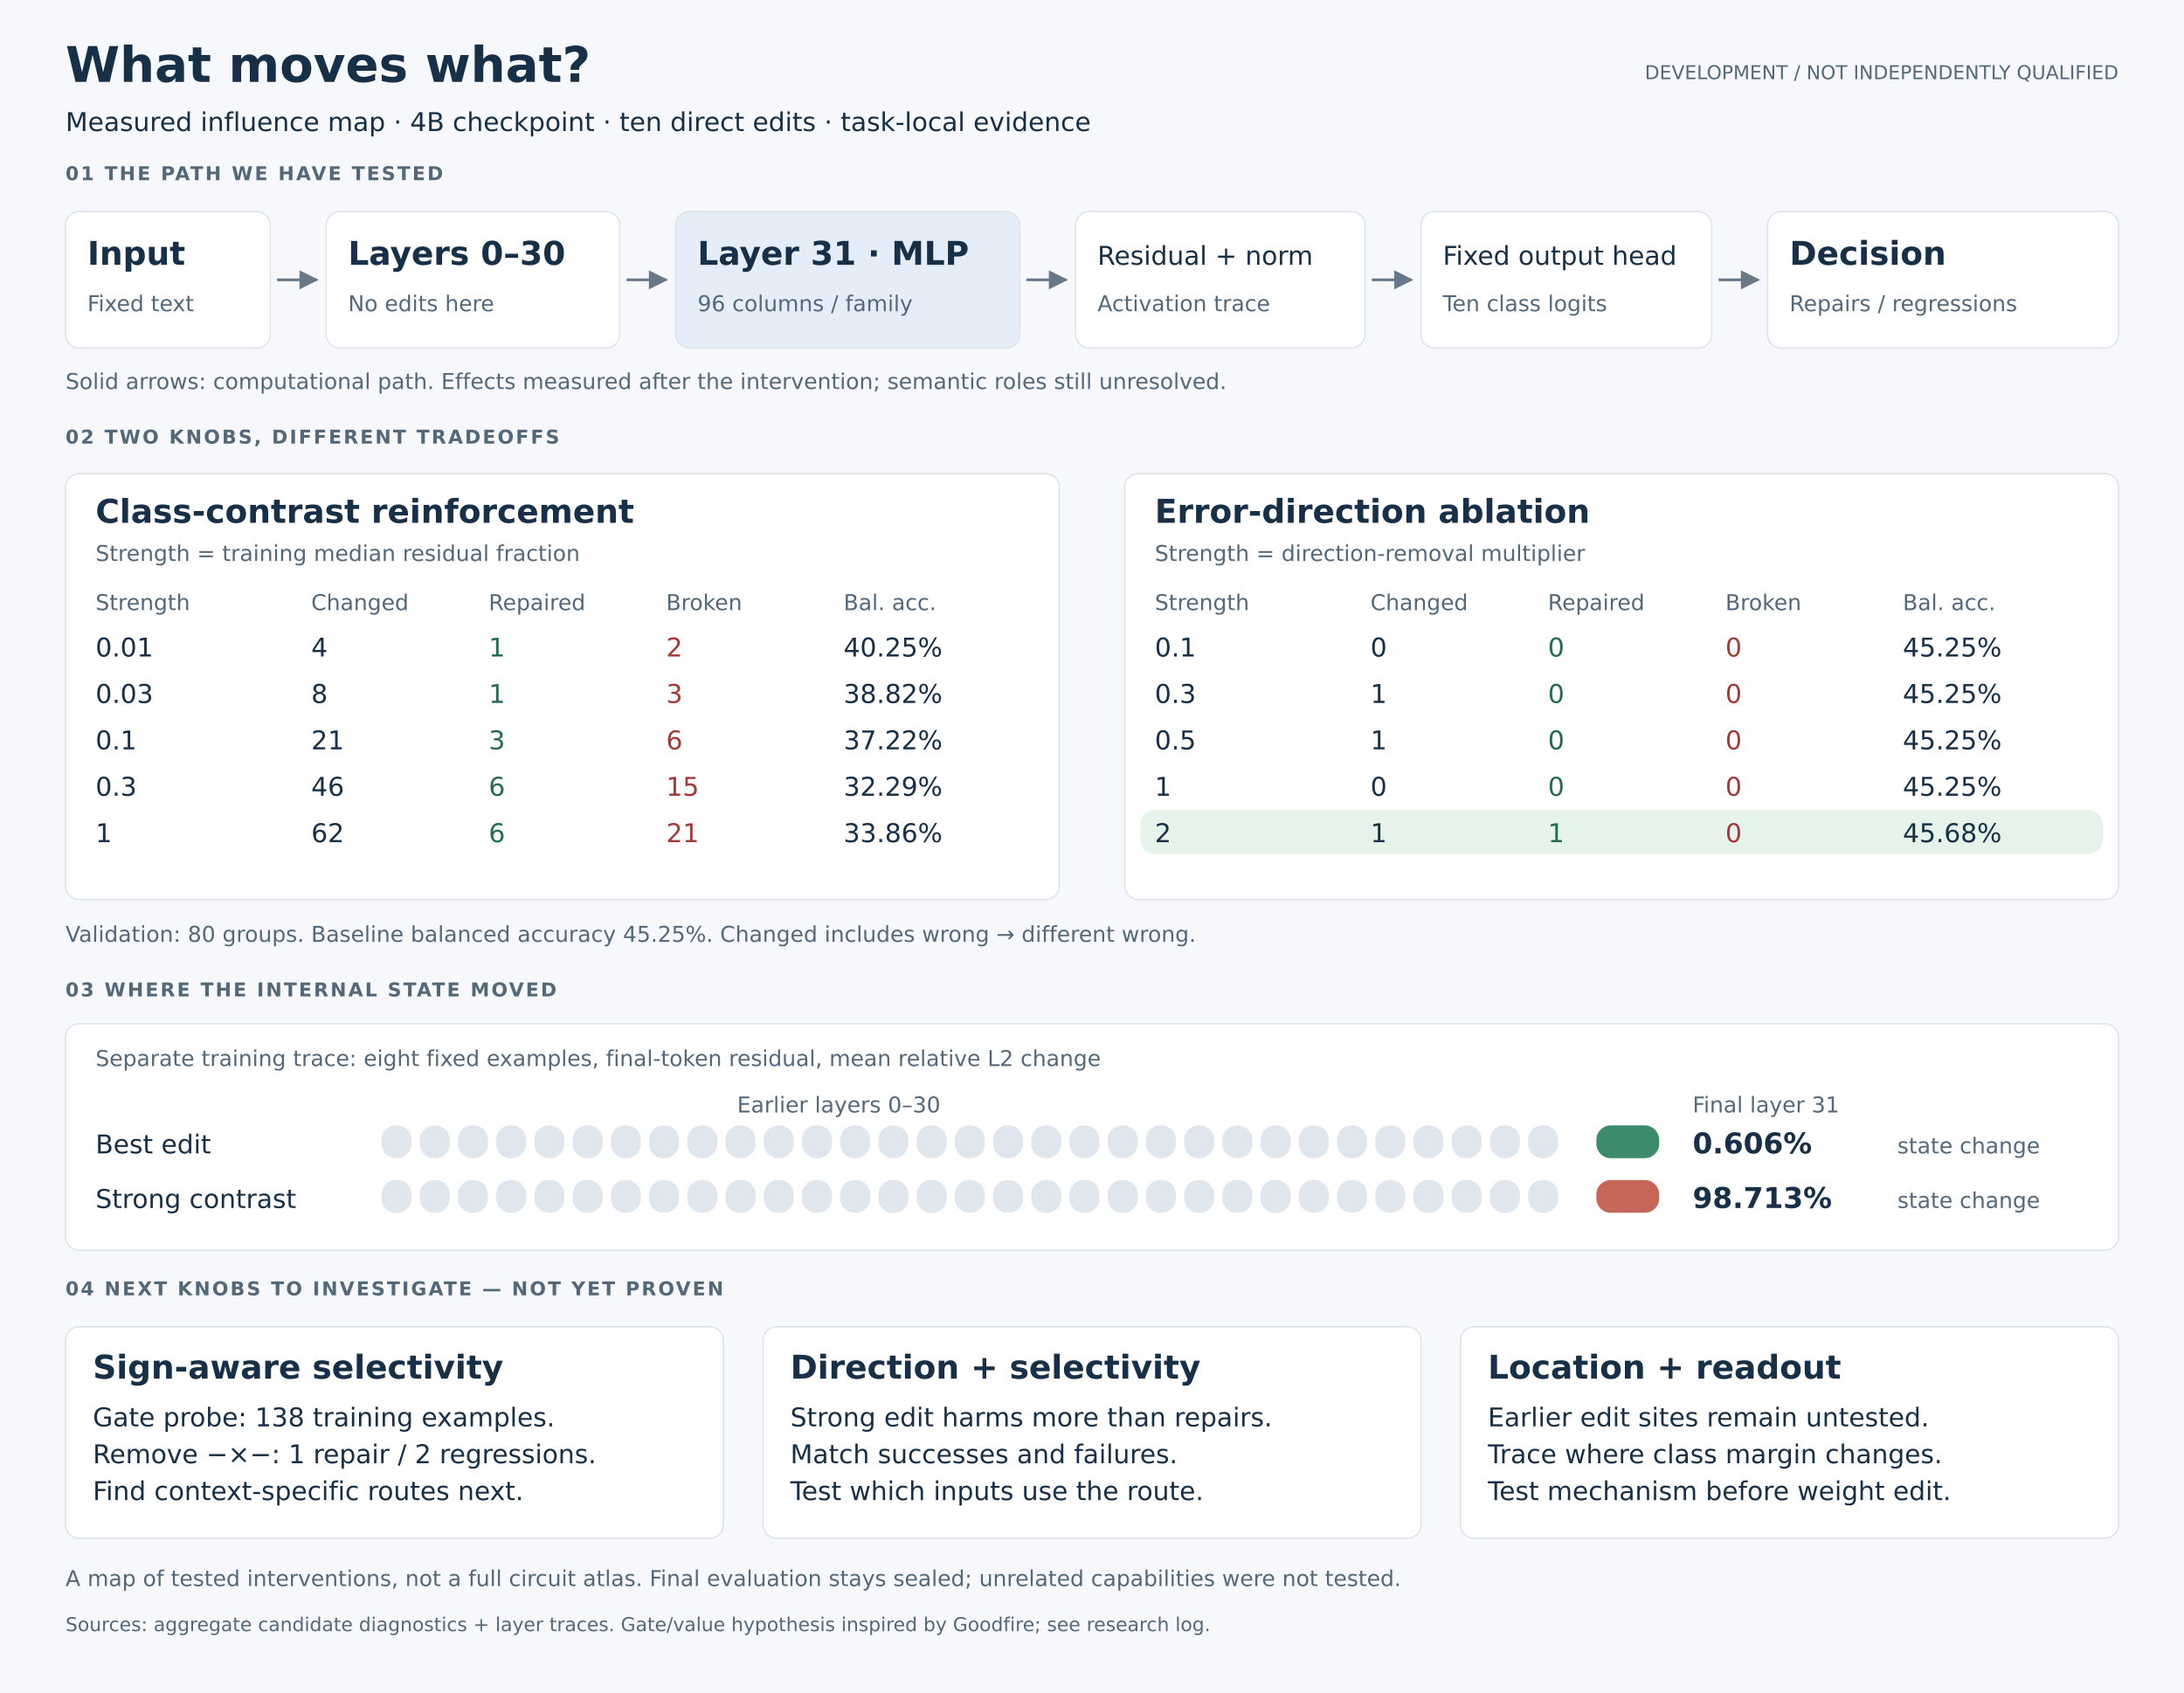
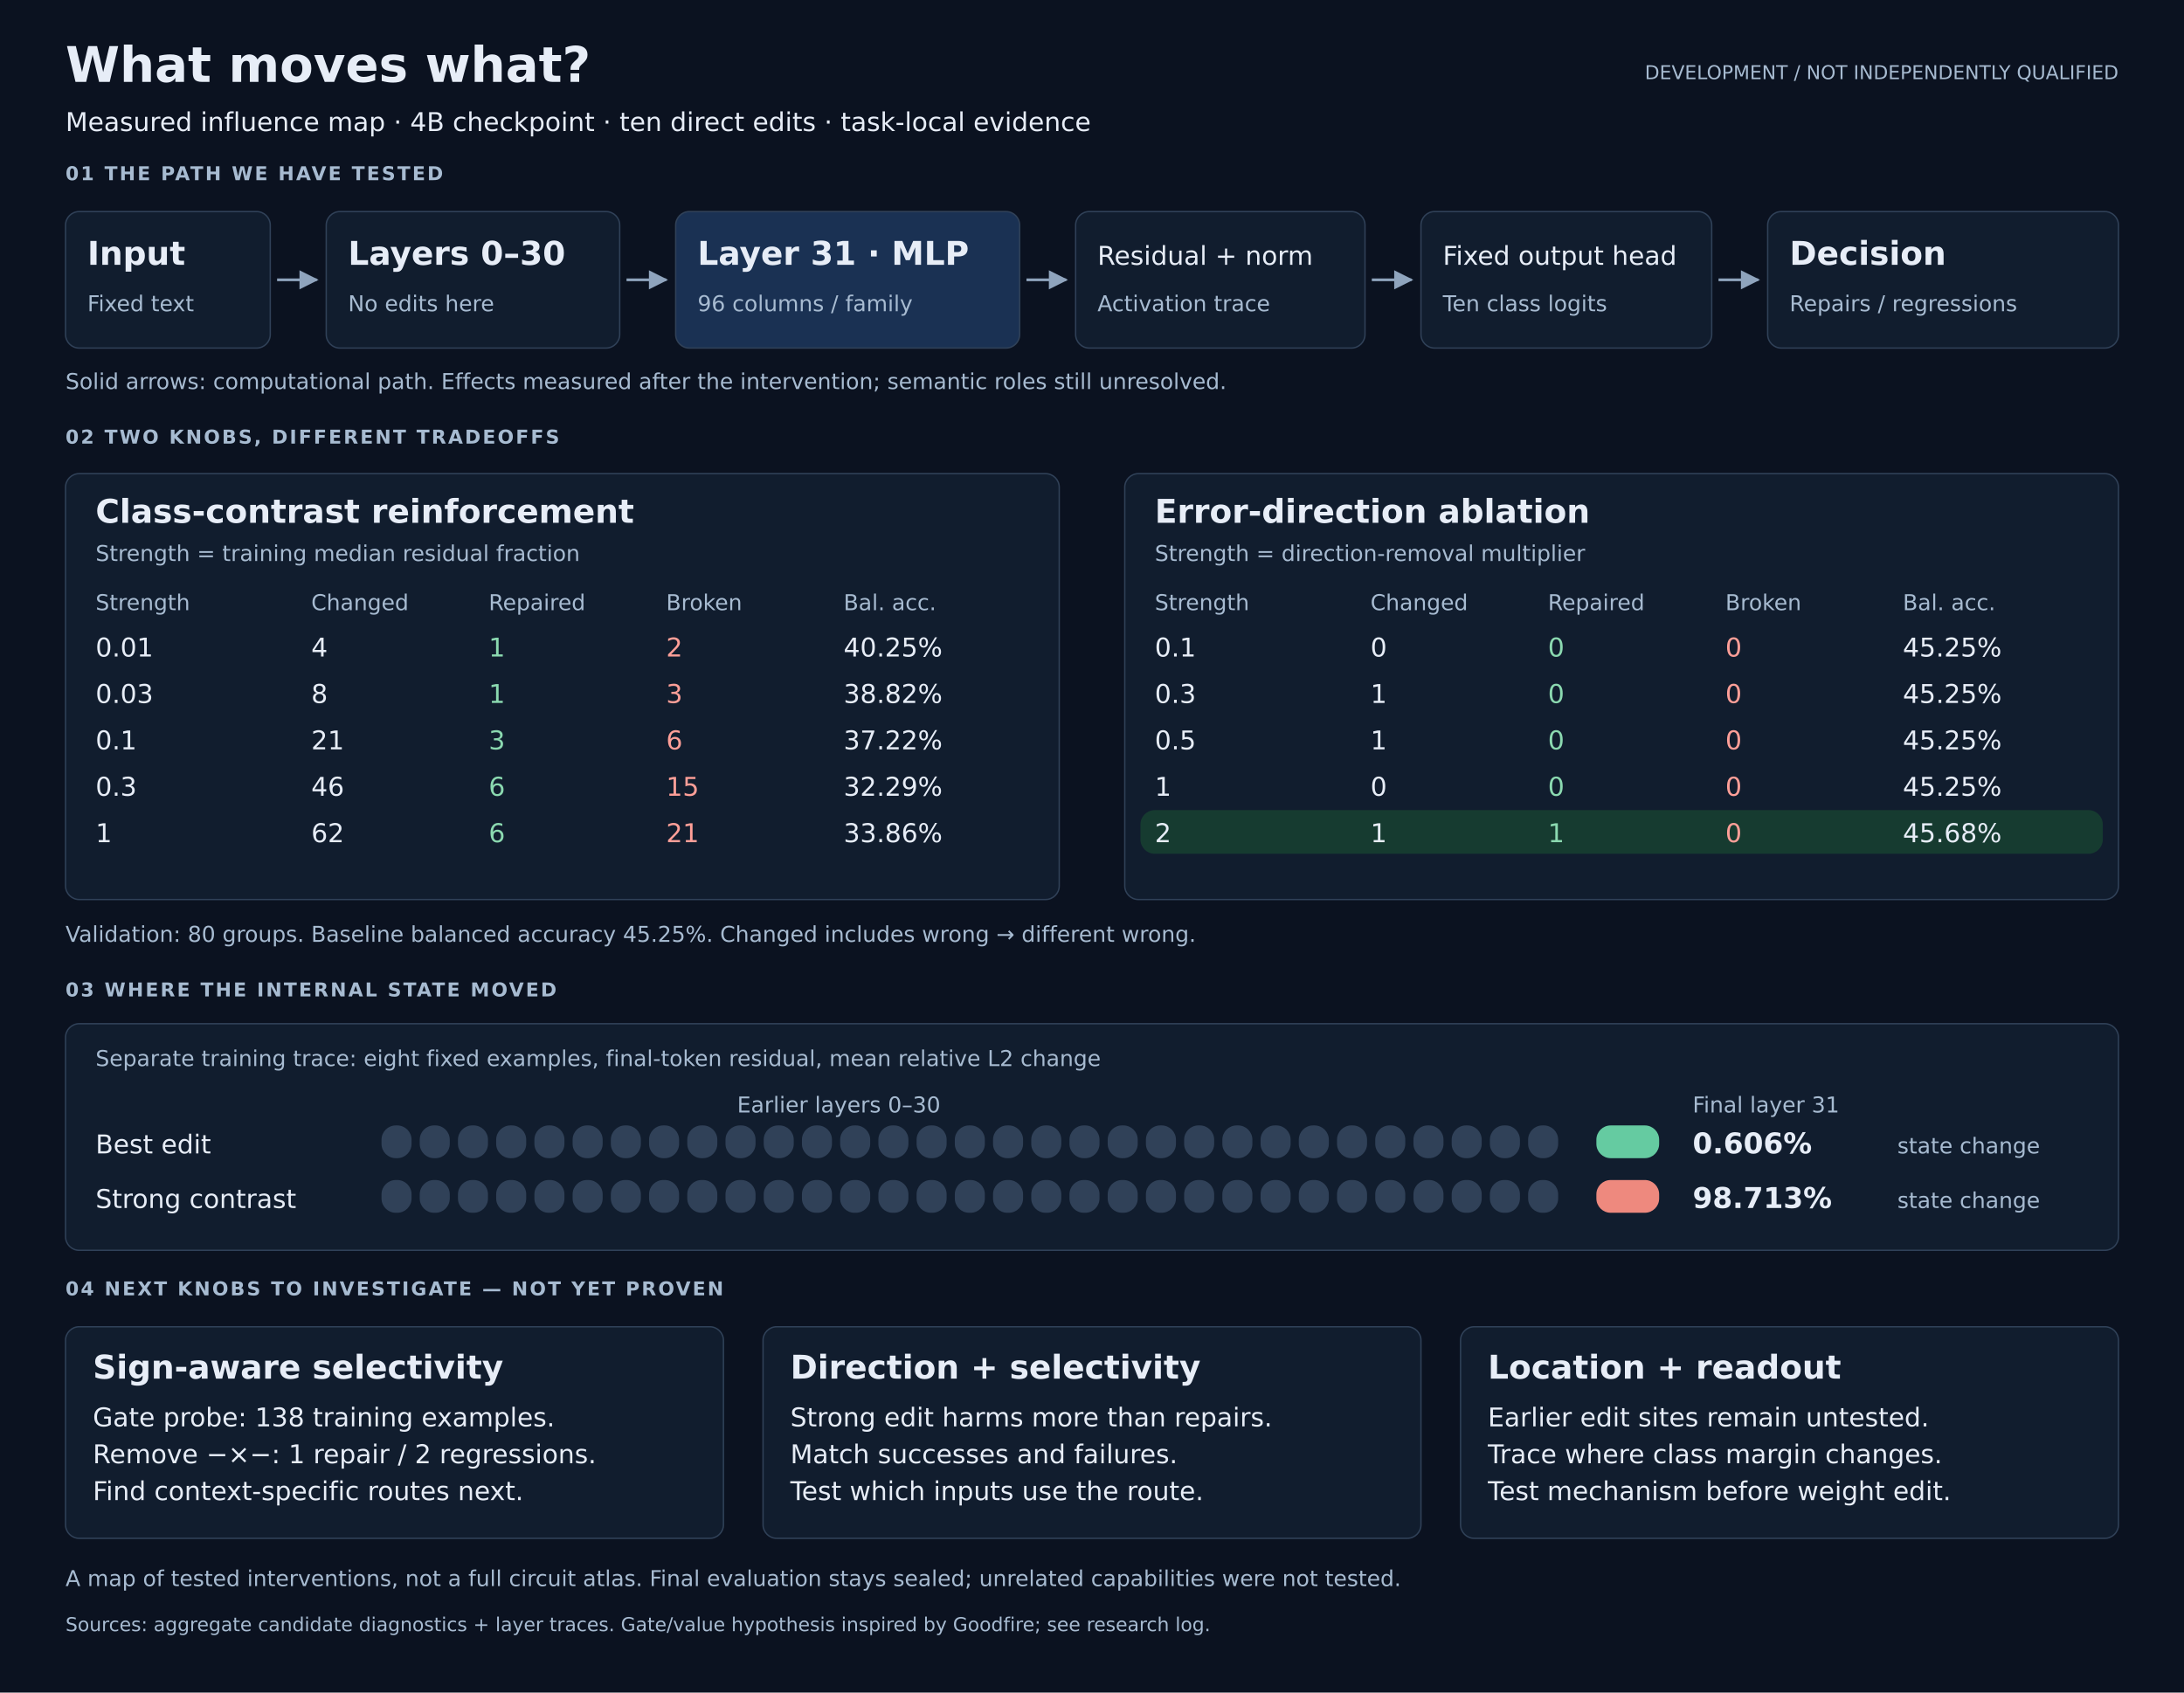
<svg xmlns="http://www.w3.org/2000/svg" width="1600" height="1240" viewBox="0 0 1600 1240" role="img" aria-labelledby="title desc">
  <defs>
    <marker id="arrow" viewBox="0 0 10 10" refX="9" refY="5" markerWidth="7" markerHeight="7" orient="auto">
-       <path d="M 0 0 L 10 5 L 0 10 z" fill="#687889" />
+       <path d="M 0 0 L 10 5 L 0 10 z" fill="#8fa4bd" />
    </marker>
  </defs>
-   <style>text{font-family:DejaVu Sans,Arial,sans-serif;fill:#173047}.title{font-size:36px;font-weight:700}.h{font-size:24px;font-weight:700}.body{font-size:19px}.small{font-size:16px;fill:#536879}.tiny{font-size:14px;fill:#536879}.value{font-size:21px;font-weight:700}.label{font-size:14px;font-weight:700;letter-spacing:1.4px;fill:#536879}.edge{fill:none;stroke:#687889;stroke-width:2;marker-end:url(#arrow)}</style>
-   <rect width="1600" height="1240" fill="#f6f8fb" />
+   <style>text{font-family:DejaVu Sans,Arial,sans-serif;fill:#e7edf7}.title{font-size:36px;font-weight:700}.h{font-size:24px;font-weight:700}.body{font-size:19px}.small{font-size:16px;fill:#a7bbd1}.tiny{font-size:14px;fill:#a7bbd1}.value{font-size:21px;font-weight:700}.label{font-size:14px;font-weight:700;letter-spacing:1.4px;fill:#a7bbd1}.edge{fill:none;stroke:#8fa4bd;stroke-width:2;marker-end:url(#arrow)}</style>
+   <rect width="1600" height="1240" fill="#0b1220" />
  <text x="48" y="60" class="title" text-anchor="start">What moves what?</text>
  <text x="48" y="96" class="body" text-anchor="start">Measured influence map · 4B checkpoint · ten direct edits · task-local evidence</text>
  <text x="1552" y="58" class="tiny" text-anchor="end">DEVELOPMENT / NOT INDEPENDENTLY QUALIFIED</text>
  <text x="48" y="132" class="label" text-anchor="start">01   THE PATH WE HAVE TESTED</text>
-   <rect x="48" y="155" width="150" height="100" rx="10" fill="#ffffff" stroke="#dce3eb" />
+   <rect x="48" y="155" width="150" height="100" rx="10" fill="#111d2e" stroke="#304158" />
  <text x="64" y="194" class="h" text-anchor="start">Input</text>
  <text x="64" y="228" class="small" text-anchor="start">Fixed text</text>
-   <rect x="239" y="155" width="215" height="100" rx="10" fill="#ffffff" stroke="#dce3eb" />
+   <rect x="239" y="155" width="215" height="100" rx="10" fill="#111d2e" stroke="#304158" />
  <text x="255" y="194" class="h" text-anchor="start">Layers 0–30</text>
  <text x="255" y="228" class="small" text-anchor="start">No edits here</text>
-   <rect x="495" y="155" width="252" height="100" rx="10" fill="#e5edf9" stroke="#dce3eb" />
+   <rect x="495" y="155" width="252" height="100" rx="10" fill="#1a3153" stroke="#304158" />
  <text x="511" y="194" class="h" text-anchor="start">Layer 31 · MLP</text>
  <text x="511" y="228" class="small" text-anchor="start">96 columns / family</text>
-   <rect x="788" y="155" width="212" height="100" rx="10" fill="#ffffff" stroke="#dce3eb" />
+   <rect x="788" y="155" width="212" height="100" rx="10" fill="#111d2e" stroke="#304158" />
  <text x="804" y="194" class="body" text-anchor="start">Residual + norm</text>
  <text x="804" y="228" class="small" text-anchor="start">Activation trace</text>
-   <rect x="1041" y="155" width="213" height="100" rx="10" fill="#ffffff" stroke="#dce3eb" />
+   <rect x="1041" y="155" width="213" height="100" rx="10" fill="#111d2e" stroke="#304158" />
  <text x="1057" y="194" class="body" text-anchor="start">Fixed output head</text>
  <text x="1057" y="228" class="small" text-anchor="start">Ten class logits</text>
-   <rect x="1295" y="155" width="257" height="100" rx="10" fill="#ffffff" stroke="#dce3eb" />
+   <rect x="1295" y="155" width="257" height="100" rx="10" fill="#111d2e" stroke="#304158" />
  <text x="1311" y="194" class="h" text-anchor="start">Decision</text>
  <text x="1311" y="228" class="small" text-anchor="start">Repairs / regressions</text>
  <path class="edge" d="M203,205 L232,205" />
  <path class="edge" d="M459,205 L488,205" />
  <path class="edge" d="M752,205 L781,205" />
  <path class="edge" d="M1005,205 L1034,205" />
  <path class="edge" d="M1259,205 L1288,205" />
  <text x="48" y="285" class="small" text-anchor="start">Solid arrows: computational path. Effects measured after the intervention; semantic roles still unresolved.</text>
  <text x="48" y="325" class="label" text-anchor="start">02   TWO KNOBS, DIFFERENT TRADEOFFS</text>
-   <rect x="48" y="347" width="728" height="312" rx="10" fill="#ffffff" stroke="#dce3eb" />
+   <rect x="48" y="347" width="728" height="312" rx="10" fill="#111d2e" stroke="#304158" />
  <text x="70" y="383" class="h" text-anchor="start">Class-contrast reinforcement</text>
  <text x="70" y="411" class="small" text-anchor="start">Strength = training median residual fraction</text>
  <text x="70" y="447" class="small" text-anchor="start">Strength</text>
  <text x="228" y="447" class="small" text-anchor="start">Changed</text>
  <text x="358" y="447" class="small" text-anchor="start">Repaired</text>
  <text x="488" y="447" class="small" text-anchor="start">Broken</text>
  <text x="618" y="447" class="small" text-anchor="start">Bal. acc.</text>
  <text x="70" y="481" class="body" text-anchor="start">0.01</text>
  <text x="228" y="481" class="body" text-anchor="start">4</text>
-   <text x="358" y="481" class="body" text-anchor="start" style="fill:#236c4d">1</text>
-   <text x="488" y="481" class="body" text-anchor="start" style="fill:#a43a38">2</text>
+   <text x="358" y="481" class="body" text-anchor="start" style="fill:#8bd9b0">1</text>
+   <text x="488" y="481" class="body" text-anchor="start" style="fill:#ff9f98">2</text>
  <text x="618" y="481" class="body" text-anchor="start">40.25%</text>
  <text x="70" y="515" class="body" text-anchor="start">0.03</text>
  <text x="228" y="515" class="body" text-anchor="start">8</text>
-   <text x="358" y="515" class="body" text-anchor="start" style="fill:#236c4d">1</text>
-   <text x="488" y="515" class="body" text-anchor="start" style="fill:#a43a38">3</text>
+   <text x="358" y="515" class="body" text-anchor="start" style="fill:#8bd9b0">1</text>
+   <text x="488" y="515" class="body" text-anchor="start" style="fill:#ff9f98">3</text>
  <text x="618" y="515" class="body" text-anchor="start">38.82%</text>
  <text x="70" y="549" class="body" text-anchor="start">0.1</text>
  <text x="228" y="549" class="body" text-anchor="start">21</text>
-   <text x="358" y="549" class="body" text-anchor="start" style="fill:#236c4d">3</text>
-   <text x="488" y="549" class="body" text-anchor="start" style="fill:#a43a38">6</text>
+   <text x="358" y="549" class="body" text-anchor="start" style="fill:#8bd9b0">3</text>
+   <text x="488" y="549" class="body" text-anchor="start" style="fill:#ff9f98">6</text>
  <text x="618" y="549" class="body" text-anchor="start">37.22%</text>
  <text x="70" y="583" class="body" text-anchor="start">0.3</text>
  <text x="228" y="583" class="body" text-anchor="start">46</text>
-   <text x="358" y="583" class="body" text-anchor="start" style="fill:#236c4d">6</text>
-   <text x="488" y="583" class="body" text-anchor="start" style="fill:#a43a38">15</text>
+   <text x="358" y="583" class="body" text-anchor="start" style="fill:#8bd9b0">6</text>
+   <text x="488" y="583" class="body" text-anchor="start" style="fill:#ff9f98">15</text>
  <text x="618" y="583" class="body" text-anchor="start">32.29%</text>
  <text x="70" y="617" class="body" text-anchor="start">1</text>
  <text x="228" y="617" class="body" text-anchor="start">62</text>
-   <text x="358" y="617" class="body" text-anchor="start" style="fill:#236c4d">6</text>
-   <text x="488" y="617" class="body" text-anchor="start" style="fill:#a43a38">21</text>
+   <text x="358" y="617" class="body" text-anchor="start" style="fill:#8bd9b0">6</text>
+   <text x="488" y="617" class="body" text-anchor="start" style="fill:#ff9f98">21</text>
  <text x="618" y="617" class="body" text-anchor="start">33.86%</text>
-   <rect x="824" y="347" width="728" height="312" rx="10" fill="#ffffff" stroke="#dce3eb" />
+   <rect x="824" y="347" width="728" height="312" rx="10" fill="#111d2e" stroke="#304158" />
  <text x="846" y="383" class="h" text-anchor="start">Error-direction ablation</text>
  <text x="846" y="411" class="small" text-anchor="start">Strength = direction-removal multiplier</text>
  <text x="846" y="447" class="small" text-anchor="start">Strength</text>
  <text x="1004" y="447" class="small" text-anchor="start">Changed</text>
  <text x="1134" y="447" class="small" text-anchor="start">Repaired</text>
  <text x="1264" y="447" class="small" text-anchor="start">Broken</text>
  <text x="1394" y="447" class="small" text-anchor="start">Bal. acc.</text>
  <text x="846" y="481" class="body" text-anchor="start">0.1</text>
  <text x="1004" y="481" class="body" text-anchor="start">0</text>
-   <text x="1134" y="481" class="body" text-anchor="start" style="fill:#236c4d">0</text>
-   <text x="1264" y="481" class="body" text-anchor="start" style="fill:#a43a38">0</text>
+   <text x="1134" y="481" class="body" text-anchor="start" style="fill:#8bd9b0">0</text>
+   <text x="1264" y="481" class="body" text-anchor="start" style="fill:#ff9f98">0</text>
  <text x="1394" y="481" class="body" text-anchor="start">45.25%</text>
  <text x="846" y="515" class="body" text-anchor="start">0.3</text>
  <text x="1004" y="515" class="body" text-anchor="start">1</text>
-   <text x="1134" y="515" class="body" text-anchor="start" style="fill:#236c4d">0</text>
-   <text x="1264" y="515" class="body" text-anchor="start" style="fill:#a43a38">0</text>
+   <text x="1134" y="515" class="body" text-anchor="start" style="fill:#8bd9b0">0</text>
+   <text x="1264" y="515" class="body" text-anchor="start" style="fill:#ff9f98">0</text>
  <text x="1394" y="515" class="body" text-anchor="start">45.25%</text>
  <text x="846" y="549" class="body" text-anchor="start">0.5</text>
  <text x="1004" y="549" class="body" text-anchor="start">1</text>
-   <text x="1134" y="549" class="body" text-anchor="start" style="fill:#236c4d">0</text>
-   <text x="1264" y="549" class="body" text-anchor="start" style="fill:#a43a38">0</text>
+   <text x="1134" y="549" class="body" text-anchor="start" style="fill:#8bd9b0">0</text>
+   <text x="1264" y="549" class="body" text-anchor="start" style="fill:#ff9f98">0</text>
  <text x="1394" y="549" class="body" text-anchor="start">45.25%</text>
  <text x="846" y="583" class="body" text-anchor="start">1</text>
  <text x="1004" y="583" class="body" text-anchor="start">0</text>
-   <text x="1134" y="583" class="body" text-anchor="start" style="fill:#236c4d">0</text>
-   <text x="1264" y="583" class="body" text-anchor="start" style="fill:#a43a38">0</text>
+   <text x="1134" y="583" class="body" text-anchor="start" style="fill:#8bd9b0">0</text>
+   <text x="1264" y="583" class="body" text-anchor="start" style="fill:#ff9f98">0</text>
  <text x="1394" y="583" class="body" text-anchor="start">45.25%</text>
-   <rect x="836" y="594" width="704" height="31" rx="10" fill="#e5f3eb" stroke="#e5f3eb" />
+   <rect x="836" y="594" width="704" height="31" rx="10" fill="#163b30" stroke="#163b30" />
  <text x="846" y="617" class="body" text-anchor="start">2</text>
  <text x="1004" y="617" class="body" text-anchor="start">1</text>
-   <text x="1134" y="617" class="body" text-anchor="start" style="fill:#236c4d">1</text>
-   <text x="1264" y="617" class="body" text-anchor="start" style="fill:#a43a38">0</text>
+   <text x="1134" y="617" class="body" text-anchor="start" style="fill:#8bd9b0">1</text>
+   <text x="1264" y="617" class="body" text-anchor="start" style="fill:#ff9f98">0</text>
  <text x="1394" y="617" class="body" text-anchor="start">45.68%</text>
  <text x="48" y="690" class="small" text-anchor="start">Validation: 80 groups. Baseline balanced accuracy 45.25%. Changed includes wrong → different wrong.</text>
  <text x="48" y="730" class="label" text-anchor="start">03   WHERE THE INTERNAL STATE MOVED</text>
-   <rect x="48" y="750" width="1504" height="166" rx="10" fill="#ffffff" stroke="#dce3eb" />
+   <rect x="48" y="750" width="1504" height="166" rx="10" fill="#111d2e" stroke="#304158" />
  <text x="70" y="781" class="small" text-anchor="start">Separate training trace: eight fixed examples, final-token residual, mean relative L2 change</text>
  <text x="540" y="815" class="small" text-anchor="start">Earlier layers 0–30</text>
  <text x="1240" y="815" class="small" text-anchor="start">Final layer 31</text>
  <text x="70" y="845" class="body" text-anchor="start">Best edit</text>
-   <rect x="280" y="825" width="21" height="23" rx="10" fill="#e0e6ed" stroke="#e0e6ed" />
-   <rect x="308" y="825" width="21" height="23" rx="10" fill="#e0e6ed" stroke="#e0e6ed" />
-   <rect x="336" y="825" width="21" height="23" rx="10" fill="#e0e6ed" stroke="#e0e6ed" />
-   <rect x="364" y="825" width="21" height="23" rx="10" fill="#e0e6ed" stroke="#e0e6ed" />
-   <rect x="392" y="825" width="21" height="23" rx="10" fill="#e0e6ed" stroke="#e0e6ed" />
-   <rect x="420" y="825" width="21" height="23" rx="10" fill="#e0e6ed" stroke="#e0e6ed" />
-   <rect x="448" y="825" width="21" height="23" rx="10" fill="#e0e6ed" stroke="#e0e6ed" />
-   <rect x="476" y="825" width="21" height="23" rx="10" fill="#e0e6ed" stroke="#e0e6ed" />
-   <rect x="504" y="825" width="21" height="23" rx="10" fill="#e0e6ed" stroke="#e0e6ed" />
-   <rect x="532" y="825" width="21" height="23" rx="10" fill="#e0e6ed" stroke="#e0e6ed" />
-   <rect x="560" y="825" width="21" height="23" rx="10" fill="#e0e6ed" stroke="#e0e6ed" />
-   <rect x="588" y="825" width="21" height="23" rx="10" fill="#e0e6ed" stroke="#e0e6ed" />
-   <rect x="616" y="825" width="21" height="23" rx="10" fill="#e0e6ed" stroke="#e0e6ed" />
-   <rect x="644" y="825" width="21" height="23" rx="10" fill="#e0e6ed" stroke="#e0e6ed" />
-   <rect x="672" y="825" width="21" height="23" rx="10" fill="#e0e6ed" stroke="#e0e6ed" />
-   <rect x="700" y="825" width="21" height="23" rx="10" fill="#e0e6ed" stroke="#e0e6ed" />
-   <rect x="728" y="825" width="21" height="23" rx="10" fill="#e0e6ed" stroke="#e0e6ed" />
-   <rect x="756" y="825" width="21" height="23" rx="10" fill="#e0e6ed" stroke="#e0e6ed" />
-   <rect x="784" y="825" width="21" height="23" rx="10" fill="#e0e6ed" stroke="#e0e6ed" />
-   <rect x="812" y="825" width="21" height="23" rx="10" fill="#e0e6ed" stroke="#e0e6ed" />
-   <rect x="840" y="825" width="21" height="23" rx="10" fill="#e0e6ed" stroke="#e0e6ed" />
-   <rect x="868" y="825" width="21" height="23" rx="10" fill="#e0e6ed" stroke="#e0e6ed" />
-   <rect x="896" y="825" width="21" height="23" rx="10" fill="#e0e6ed" stroke="#e0e6ed" />
-   <rect x="924" y="825" width="21" height="23" rx="10" fill="#e0e6ed" stroke="#e0e6ed" />
-   <rect x="952" y="825" width="21" height="23" rx="10" fill="#e0e6ed" stroke="#e0e6ed" />
-   <rect x="980" y="825" width="21" height="23" rx="10" fill="#e0e6ed" stroke="#e0e6ed" />
-   <rect x="1008" y="825" width="21" height="23" rx="10" fill="#e0e6ed" stroke="#e0e6ed" />
-   <rect x="1036" y="825" width="21" height="23" rx="10" fill="#e0e6ed" stroke="#e0e6ed" />
-   <rect x="1064" y="825" width="21" height="23" rx="10" fill="#e0e6ed" stroke="#e0e6ed" />
-   <rect x="1092" y="825" width="21" height="23" rx="10" fill="#e0e6ed" stroke="#e0e6ed" />
-   <rect x="1120" y="825" width="21" height="23" rx="10" fill="#e0e6ed" stroke="#e0e6ed" />
-   <rect x="1170" y="825" width="45" height="23" rx="10" fill="#3c8b6c" stroke="#3c8b6c" />
+   <rect x="280" y="825" width="21" height="23" rx="10" fill="#304158" stroke="#304158" />
+   <rect x="308" y="825" width="21" height="23" rx="10" fill="#304158" stroke="#304158" />
+   <rect x="336" y="825" width="21" height="23" rx="10" fill="#304158" stroke="#304158" />
+   <rect x="364" y="825" width="21" height="23" rx="10" fill="#304158" stroke="#304158" />
+   <rect x="392" y="825" width="21" height="23" rx="10" fill="#304158" stroke="#304158" />
+   <rect x="420" y="825" width="21" height="23" rx="10" fill="#304158" stroke="#304158" />
+   <rect x="448" y="825" width="21" height="23" rx="10" fill="#304158" stroke="#304158" />
+   <rect x="476" y="825" width="21" height="23" rx="10" fill="#304158" stroke="#304158" />
+   <rect x="504" y="825" width="21" height="23" rx="10" fill="#304158" stroke="#304158" />
+   <rect x="532" y="825" width="21" height="23" rx="10" fill="#304158" stroke="#304158" />
+   <rect x="560" y="825" width="21" height="23" rx="10" fill="#304158" stroke="#304158" />
+   <rect x="588" y="825" width="21" height="23" rx="10" fill="#304158" stroke="#304158" />
+   <rect x="616" y="825" width="21" height="23" rx="10" fill="#304158" stroke="#304158" />
+   <rect x="644" y="825" width="21" height="23" rx="10" fill="#304158" stroke="#304158" />
+   <rect x="672" y="825" width="21" height="23" rx="10" fill="#304158" stroke="#304158" />
+   <rect x="700" y="825" width="21" height="23" rx="10" fill="#304158" stroke="#304158" />
+   <rect x="728" y="825" width="21" height="23" rx="10" fill="#304158" stroke="#304158" />
+   <rect x="756" y="825" width="21" height="23" rx="10" fill="#304158" stroke="#304158" />
+   <rect x="784" y="825" width="21" height="23" rx="10" fill="#304158" stroke="#304158" />
+   <rect x="812" y="825" width="21" height="23" rx="10" fill="#304158" stroke="#304158" />
+   <rect x="840" y="825" width="21" height="23" rx="10" fill="#304158" stroke="#304158" />
+   <rect x="868" y="825" width="21" height="23" rx="10" fill="#304158" stroke="#304158" />
+   <rect x="896" y="825" width="21" height="23" rx="10" fill="#304158" stroke="#304158" />
+   <rect x="924" y="825" width="21" height="23" rx="10" fill="#304158" stroke="#304158" />
+   <rect x="952" y="825" width="21" height="23" rx="10" fill="#304158" stroke="#304158" />
+   <rect x="980" y="825" width="21" height="23" rx="10" fill="#304158" stroke="#304158" />
+   <rect x="1008" y="825" width="21" height="23" rx="10" fill="#304158" stroke="#304158" />
+   <rect x="1036" y="825" width="21" height="23" rx="10" fill="#304158" stroke="#304158" />
+   <rect x="1064" y="825" width="21" height="23" rx="10" fill="#304158" stroke="#304158" />
+   <rect x="1092" y="825" width="21" height="23" rx="10" fill="#304158" stroke="#304158" />
+   <rect x="1120" y="825" width="21" height="23" rx="10" fill="#304158" stroke="#304158" />
+   <rect x="1170" y="825" width="45" height="23" rx="10" fill="#65cba1" stroke="#65cba1" />
  <text x="1240" y="845" class="value" text-anchor="start">0.606%</text>
  <text x="1390" y="845" class="small" text-anchor="start">state change</text>
  <text x="70" y="885" class="body" text-anchor="start">Strong contrast</text>
-   <rect x="280" y="865" width="21" height="23" rx="10" fill="#e0e6ed" stroke="#e0e6ed" />
-   <rect x="308" y="865" width="21" height="23" rx="10" fill="#e0e6ed" stroke="#e0e6ed" />
-   <rect x="336" y="865" width="21" height="23" rx="10" fill="#e0e6ed" stroke="#e0e6ed" />
-   <rect x="364" y="865" width="21" height="23" rx="10" fill="#e0e6ed" stroke="#e0e6ed" />
-   <rect x="392" y="865" width="21" height="23" rx="10" fill="#e0e6ed" stroke="#e0e6ed" />
-   <rect x="420" y="865" width="21" height="23" rx="10" fill="#e0e6ed" stroke="#e0e6ed" />
-   <rect x="448" y="865" width="21" height="23" rx="10" fill="#e0e6ed" stroke="#e0e6ed" />
-   <rect x="476" y="865" width="21" height="23" rx="10" fill="#e0e6ed" stroke="#e0e6ed" />
-   <rect x="504" y="865" width="21" height="23" rx="10" fill="#e0e6ed" stroke="#e0e6ed" />
-   <rect x="532" y="865" width="21" height="23" rx="10" fill="#e0e6ed" stroke="#e0e6ed" />
-   <rect x="560" y="865" width="21" height="23" rx="10" fill="#e0e6ed" stroke="#e0e6ed" />
-   <rect x="588" y="865" width="21" height="23" rx="10" fill="#e0e6ed" stroke="#e0e6ed" />
-   <rect x="616" y="865" width="21" height="23" rx="10" fill="#e0e6ed" stroke="#e0e6ed" />
-   <rect x="644" y="865" width="21" height="23" rx="10" fill="#e0e6ed" stroke="#e0e6ed" />
-   <rect x="672" y="865" width="21" height="23" rx="10" fill="#e0e6ed" stroke="#e0e6ed" />
-   <rect x="700" y="865" width="21" height="23" rx="10" fill="#e0e6ed" stroke="#e0e6ed" />
-   <rect x="728" y="865" width="21" height="23" rx="10" fill="#e0e6ed" stroke="#e0e6ed" />
-   <rect x="756" y="865" width="21" height="23" rx="10" fill="#e0e6ed" stroke="#e0e6ed" />
-   <rect x="784" y="865" width="21" height="23" rx="10" fill="#e0e6ed" stroke="#e0e6ed" />
-   <rect x="812" y="865" width="21" height="23" rx="10" fill="#e0e6ed" stroke="#e0e6ed" />
-   <rect x="840" y="865" width="21" height="23" rx="10" fill="#e0e6ed" stroke="#e0e6ed" />
-   <rect x="868" y="865" width="21" height="23" rx="10" fill="#e0e6ed" stroke="#e0e6ed" />
-   <rect x="896" y="865" width="21" height="23" rx="10" fill="#e0e6ed" stroke="#e0e6ed" />
-   <rect x="924" y="865" width="21" height="23" rx="10" fill="#e0e6ed" stroke="#e0e6ed" />
-   <rect x="952" y="865" width="21" height="23" rx="10" fill="#e0e6ed" stroke="#e0e6ed" />
-   <rect x="980" y="865" width="21" height="23" rx="10" fill="#e0e6ed" stroke="#e0e6ed" />
-   <rect x="1008" y="865" width="21" height="23" rx="10" fill="#e0e6ed" stroke="#e0e6ed" />
-   <rect x="1036" y="865" width="21" height="23" rx="10" fill="#e0e6ed" stroke="#e0e6ed" />
-   <rect x="1064" y="865" width="21" height="23" rx="10" fill="#e0e6ed" stroke="#e0e6ed" />
-   <rect x="1092" y="865" width="21" height="23" rx="10" fill="#e0e6ed" stroke="#e0e6ed" />
-   <rect x="1120" y="865" width="21" height="23" rx="10" fill="#e0e6ed" stroke="#e0e6ed" />
-   <rect x="1170" y="865" width="45" height="23" rx="10" fill="#c56659" stroke="#c56659" />
+   <rect x="280" y="865" width="21" height="23" rx="10" fill="#304158" stroke="#304158" />
+   <rect x="308" y="865" width="21" height="23" rx="10" fill="#304158" stroke="#304158" />
+   <rect x="336" y="865" width="21" height="23" rx="10" fill="#304158" stroke="#304158" />
+   <rect x="364" y="865" width="21" height="23" rx="10" fill="#304158" stroke="#304158" />
+   <rect x="392" y="865" width="21" height="23" rx="10" fill="#304158" stroke="#304158" />
+   <rect x="420" y="865" width="21" height="23" rx="10" fill="#304158" stroke="#304158" />
+   <rect x="448" y="865" width="21" height="23" rx="10" fill="#304158" stroke="#304158" />
+   <rect x="476" y="865" width="21" height="23" rx="10" fill="#304158" stroke="#304158" />
+   <rect x="504" y="865" width="21" height="23" rx="10" fill="#304158" stroke="#304158" />
+   <rect x="532" y="865" width="21" height="23" rx="10" fill="#304158" stroke="#304158" />
+   <rect x="560" y="865" width="21" height="23" rx="10" fill="#304158" stroke="#304158" />
+   <rect x="588" y="865" width="21" height="23" rx="10" fill="#304158" stroke="#304158" />
+   <rect x="616" y="865" width="21" height="23" rx="10" fill="#304158" stroke="#304158" />
+   <rect x="644" y="865" width="21" height="23" rx="10" fill="#304158" stroke="#304158" />
+   <rect x="672" y="865" width="21" height="23" rx="10" fill="#304158" stroke="#304158" />
+   <rect x="700" y="865" width="21" height="23" rx="10" fill="#304158" stroke="#304158" />
+   <rect x="728" y="865" width="21" height="23" rx="10" fill="#304158" stroke="#304158" />
+   <rect x="756" y="865" width="21" height="23" rx="10" fill="#304158" stroke="#304158" />
+   <rect x="784" y="865" width="21" height="23" rx="10" fill="#304158" stroke="#304158" />
+   <rect x="812" y="865" width="21" height="23" rx="10" fill="#304158" stroke="#304158" />
+   <rect x="840" y="865" width="21" height="23" rx="10" fill="#304158" stroke="#304158" />
+   <rect x="868" y="865" width="21" height="23" rx="10" fill="#304158" stroke="#304158" />
+   <rect x="896" y="865" width="21" height="23" rx="10" fill="#304158" stroke="#304158" />
+   <rect x="924" y="865" width="21" height="23" rx="10" fill="#304158" stroke="#304158" />
+   <rect x="952" y="865" width="21" height="23" rx="10" fill="#304158" stroke="#304158" />
+   <rect x="980" y="865" width="21" height="23" rx="10" fill="#304158" stroke="#304158" />
+   <rect x="1008" y="865" width="21" height="23" rx="10" fill="#304158" stroke="#304158" />
+   <rect x="1036" y="865" width="21" height="23" rx="10" fill="#304158" stroke="#304158" />
+   <rect x="1064" y="865" width="21" height="23" rx="10" fill="#304158" stroke="#304158" />
+   <rect x="1092" y="865" width="21" height="23" rx="10" fill="#304158" stroke="#304158" />
+   <rect x="1120" y="865" width="21" height="23" rx="10" fill="#304158" stroke="#304158" />
+   <rect x="1170" y="865" width="45" height="23" rx="10" fill="#ee897e" stroke="#ee897e" />
  <text x="1240" y="885" class="value" text-anchor="start">98.713%</text>
  <text x="1390" y="885" class="small" text-anchor="start">state change</text>
  <text x="48" y="949" class="label" text-anchor="start">04   NEXT KNOBS TO INVESTIGATE — NOT YET PROVEN</text>
-   <rect x="48" y="972" width="482" height="155" rx="10" fill="#ffffff" stroke="#dce3eb" />
+   <rect x="48" y="972" width="482" height="155" rx="10" fill="#111d2e" stroke="#304158" />
  <text x="68" y="1010" class="h" text-anchor="start">Sign-aware selectivity</text>
  <text x="68" y="1045" class="body" text-anchor="start">Gate probe: 138 training examples.</text>
  <text x="68" y="1072" class="body" text-anchor="start">Remove −×−: 1 repair / 2 regressions.</text>
  <text x="68" y="1099" class="body" text-anchor="start">Find context-specific routes next.</text>
-   <rect x="559" y="972" width="482" height="155" rx="10" fill="#ffffff" stroke="#dce3eb" />
+   <rect x="559" y="972" width="482" height="155" rx="10" fill="#111d2e" stroke="#304158" />
  <text x="579" y="1010" class="h" text-anchor="start">Direction + selectivity</text>
  <text x="579" y="1045" class="body" text-anchor="start">Strong edit harms more than repairs.</text>
  <text x="579" y="1072" class="body" text-anchor="start">Match successes and failures.</text>
  <text x="579" y="1099" class="body" text-anchor="start">Test which inputs use the route.</text>
-   <rect x="1070" y="972" width="482" height="155" rx="10" fill="#ffffff" stroke="#dce3eb" />
+   <rect x="1070" y="972" width="482" height="155" rx="10" fill="#111d2e" stroke="#304158" />
  <text x="1090" y="1010" class="h" text-anchor="start">Location + readout</text>
  <text x="1090" y="1045" class="body" text-anchor="start">Earlier edit sites remain untested.</text>
  <text x="1090" y="1072" class="body" text-anchor="start">Trace where class margin changes.</text>
  <text x="1090" y="1099" class="body" text-anchor="start">Test mechanism before weight edit.</text>
  <text x="48" y="1162" class="small" text-anchor="start">A map of tested interventions, not a full circuit atlas. Final evaluation stays sealed; unrelated capabilities were not tested.</text>
  <text x="48" y="1195" class="tiny" text-anchor="start">Sources: aggregate candidate diagnostics + layer traces. Gate/value hypothesis inspired by Goodfire; see research log.</text>
</svg>
